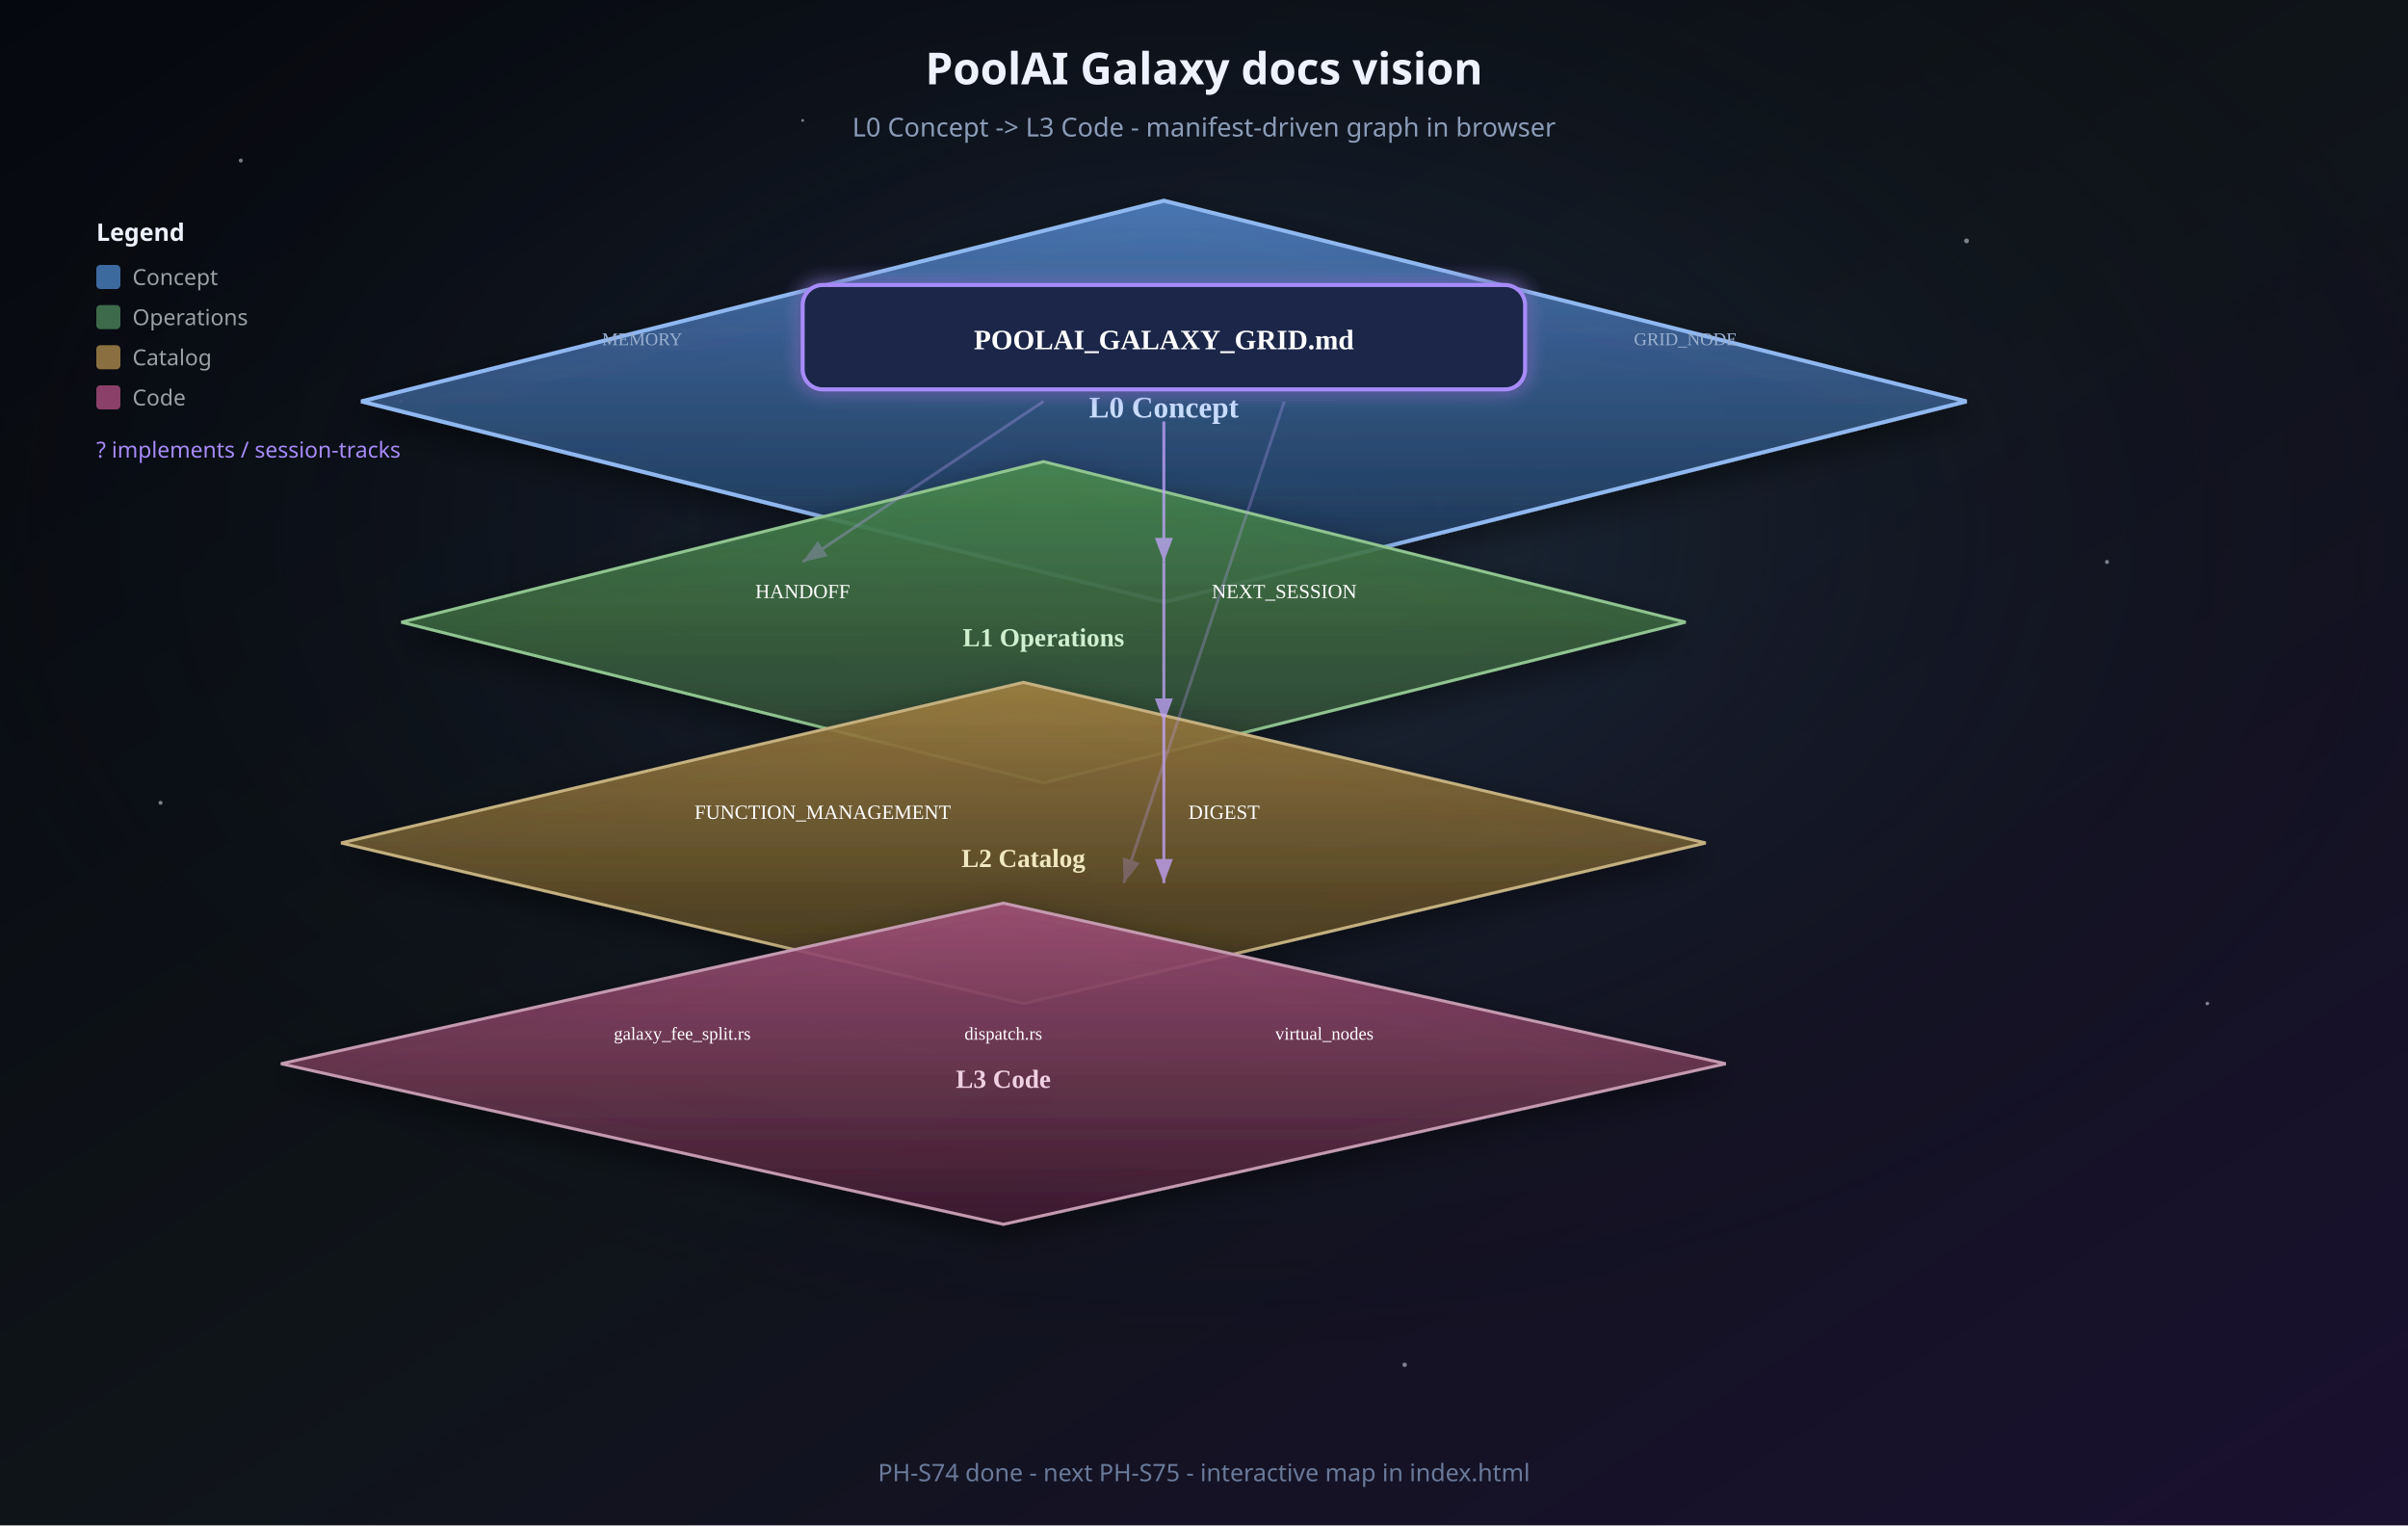
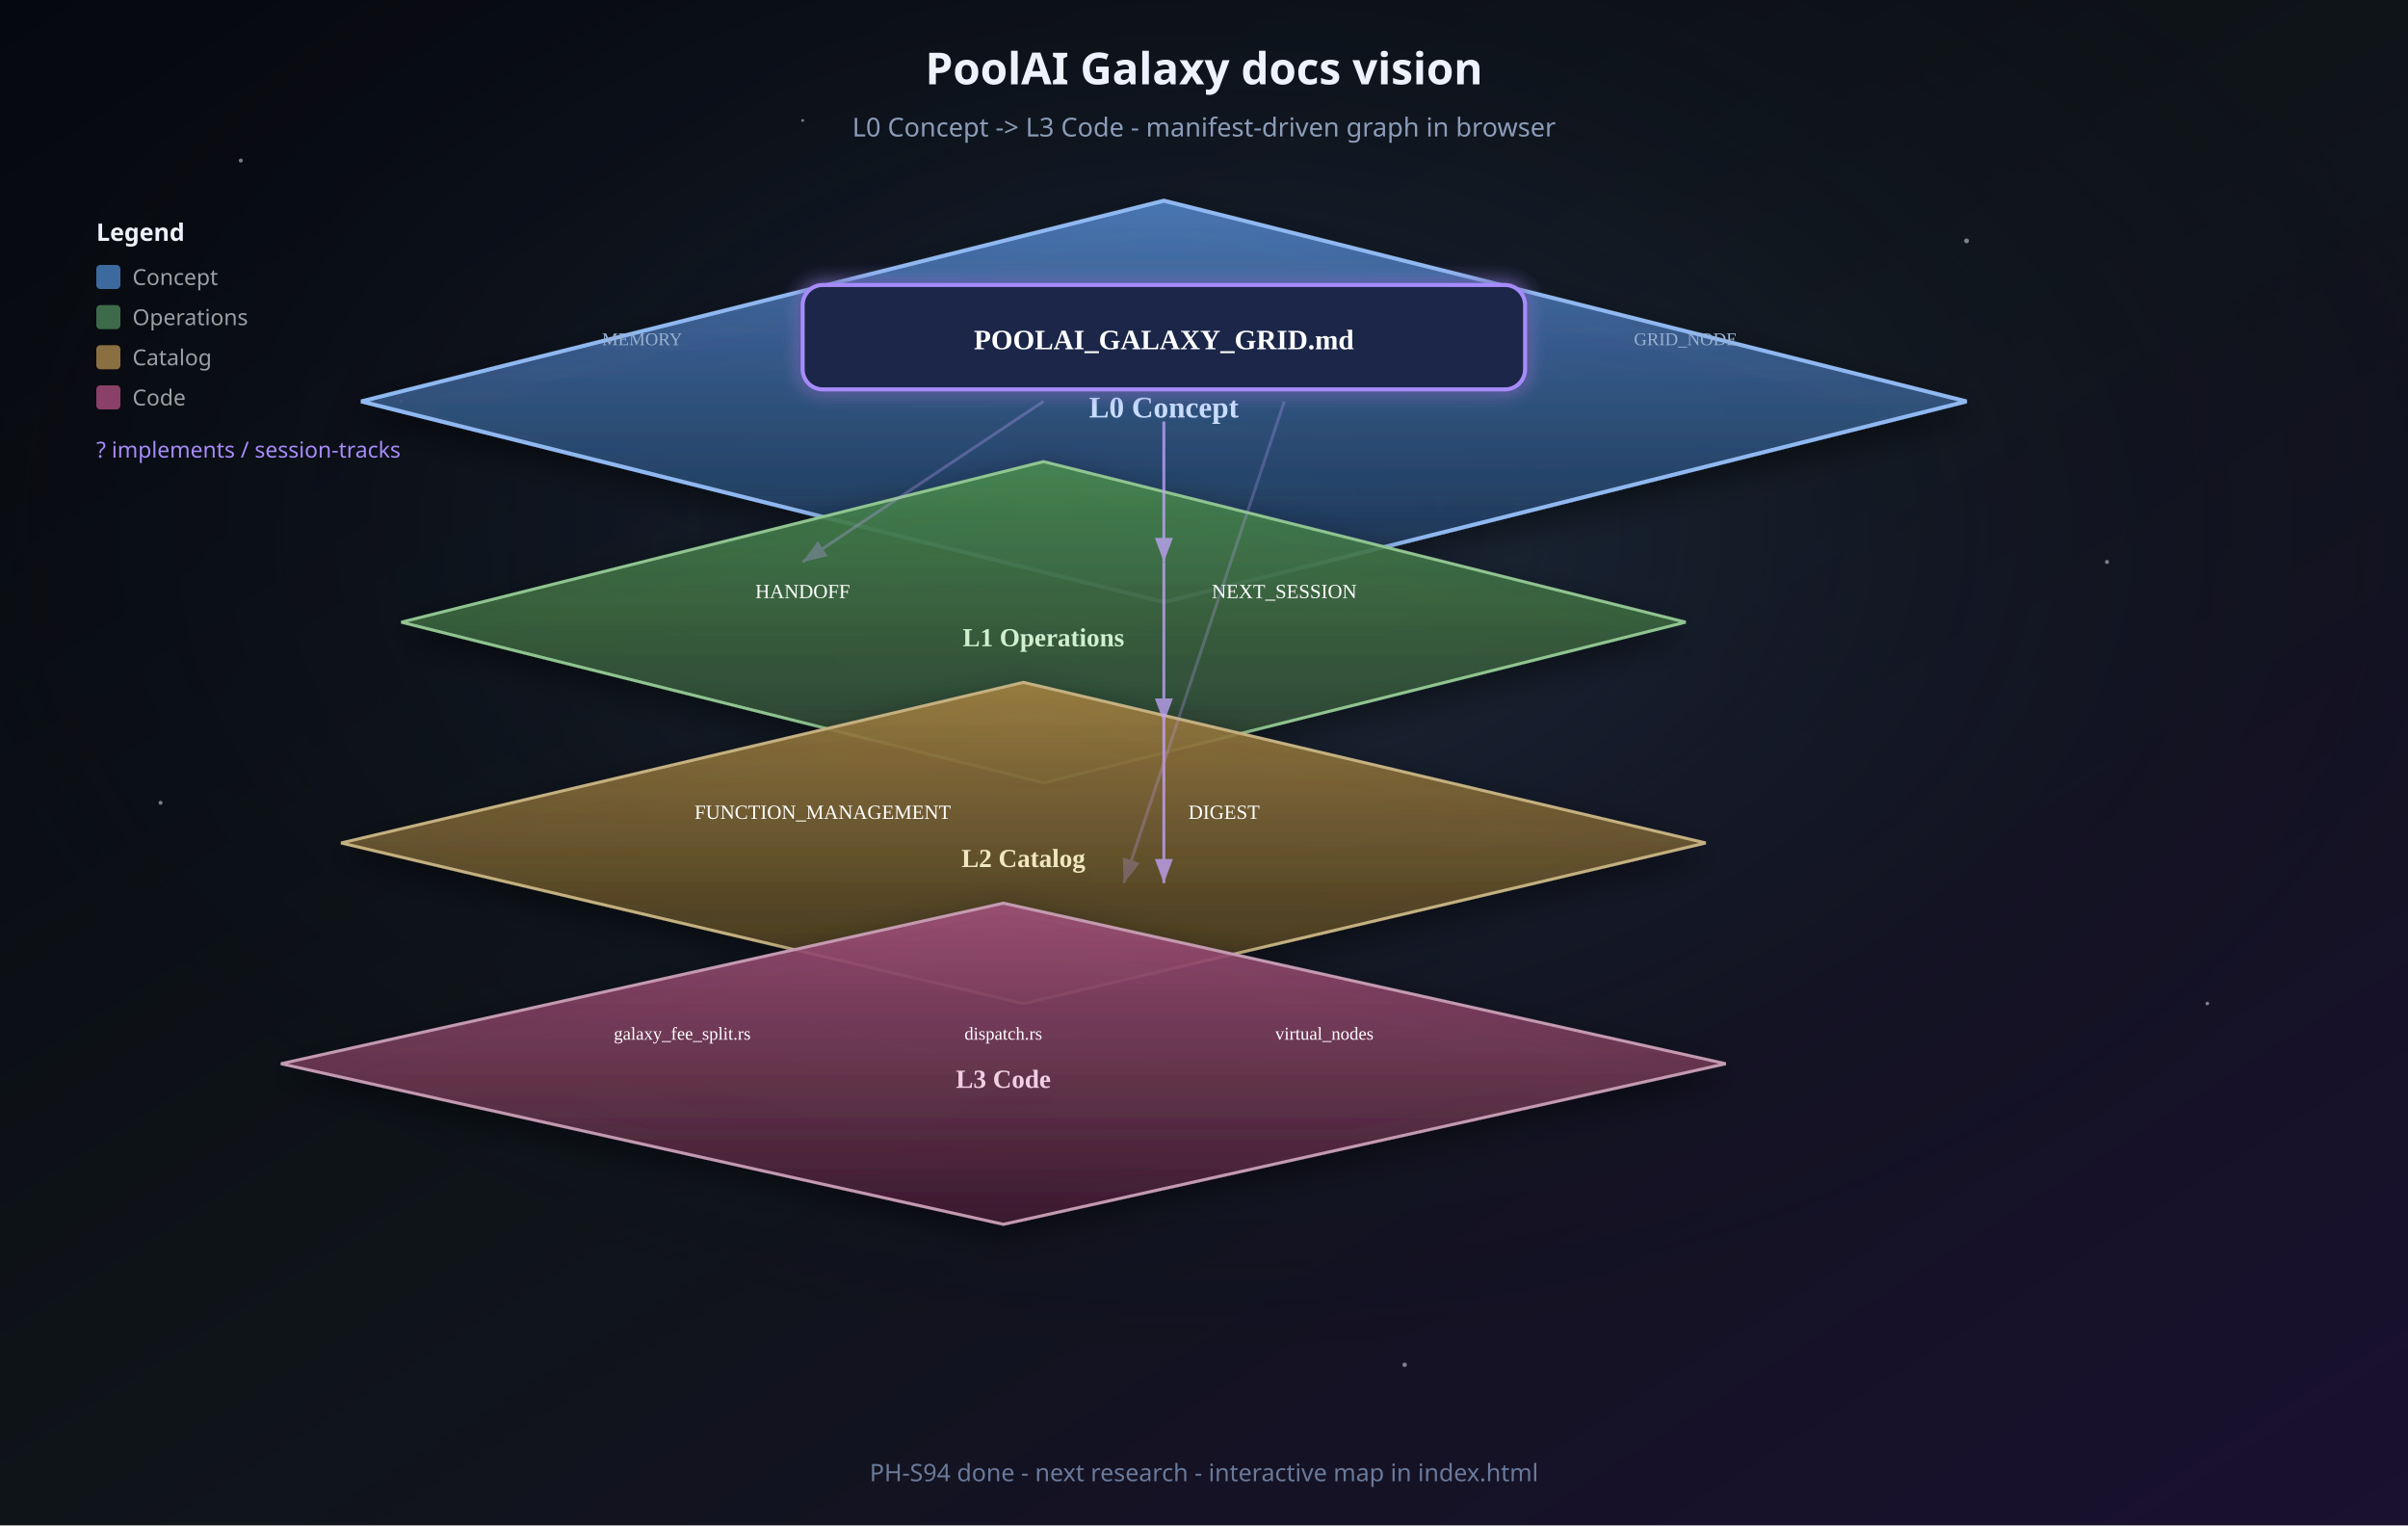
<svg xmlns="http://www.w3.org/2000/svg" viewBox="0 0 1200 760" role="img" aria-labelledby="title desc">
  <defs>
    <linearGradient id="bg" x1="0%" y1="0%" x2="100%" y2="100%">
      <stop offset="0%" stop-color="#06080f" />
      <stop offset="50%" stop-color="#0f1419" />
      <stop offset="100%" stop-color="#1a1030" />
    </linearGradient>
    <radialGradient id="nebula" cx="50%" cy="35%" r="55%">
      <stop offset="0%" stop-color="#3d5a8a" stop-opacity="0.35" />
      <stop offset="100%" stop-color="#06080f" stop-opacity="0" />
    </radialGradient>
    <linearGradient id="planeL0" x1="0%" y1="0%" x2="0%" y2="100%">
      <stop offset="0%" stop-color="#4a7ab8" stop-opacity="0.95" />
      <stop offset="100%" stop-color="#1e3350" stop-opacity="0.85" />
    </linearGradient>
    <linearGradient id="planeL1" x1="0%" y1="0%" x2="0%" y2="100%">
      <stop offset="0%" stop-color="#4a8a50" stop-opacity="0.9" />
      <stop offset="100%" stop-color="#2a4030" stop-opacity="0.85" />
    </linearGradient>
    <linearGradient id="planeL2" x1="0%" y1="0%" x2="0%" y2="100%">
      <stop offset="0%" stop-color="#a08040" stop-opacity="0.9" />
      <stop offset="100%" stop-color="#403520" stop-opacity="0.85" />
    </linearGradient>
    <linearGradient id="planeL3" x1="0%" y1="0%" x2="0%" y2="100%">
      <stop offset="0%" stop-color="#a05078" stop-opacity="0.9" />
      <stop offset="100%" stop-color="#402030" stop-opacity="0.85" />
    </linearGradient>
    <filter id="shadow" x="-30%" y="-30%" width="160%" height="160%">
      <feDropShadow dx="0" dy="6" stdDeviation="8" flood-color="#000" flood-opacity="0.5" />
    </filter>
    <filter id="glow" x="-50%" y="-50%" width="200%" height="200%">
      <feGaussianBlur stdDeviation="4" result="b" />
      <feMerge>
        <feMergeNode in="b" />
        <feMergeNode in="SourceGraphic" />
      </feMerge>
    </filter>
    <marker id="arrow" markerWidth="10" markerHeight="10" refX="8" refY="3" orient="auto">
      <path d="M0,0 L8,3 L0,6 Z" fill="#c4a5ff" />
    </marker>
  </defs>
  <rect width="1200" height="760" fill="url(#bg)" />
  <rect width="1200" height="760" fill="url(#nebula)" />
  <g fill="#e8f0ff" opacity="0.5">
    <circle cx="120" cy="80" r="1" />
    <circle cx="980" cy="120" r="1.2" />
    <circle cx="200" cy="200" r="0.8" />
    <circle cx="1050" cy="280" r="1" />
    <circle cx="80" cy="400" r="1" />
    <circle cx="1100" cy="500" r="0.9" />
    <circle cx="400" cy="60" r="0.7" />
    <circle cx="700" cy="680" r="1.1" />
  </g>
  <text x="600" y="42" text-anchor="middle" fill="#eef2ff" font-family="Segoe UI, system-ui, sans-serif" font-size="22" font-weight="600">PoolAI Galaxy docs vision</text>
  <text x="600" y="68" text-anchor="middle" fill="#8b9cb8" font-family="Segoe UI, system-ui, sans-serif" font-size="13">L0 Concept -&gt; L3 Code - manifest-driven graph in browser</text>
  <g transform="translate(180, 100)" filter="url(#shadow)">
    <path d="M0 100 L400 0 L800 100 L400 200 Z" fill="url(#planeL0)" stroke="#90b8f0" stroke-width="2" />
    <text x="400" y="108" text-anchor="middle" fill="#c8dcff" font-size="15" font-weight="700">L0 Concept</text>
    <g filter="url(#glow)">
      <rect x="220" y="42" width="360" height="52" rx="10" fill="#1a2848" stroke="#a78bfa" stroke-width="2" />
      <text x="400" y="74" text-anchor="middle" fill="#fff" font-size="14" font-weight="700">POOLAI_GALAXY_GRID.md</text>
    </g>
    <text x="140" y="72" text-anchor="middle" fill="#9ab0d0" font-size="9">MEMORY</text>
    <text x="660" y="72" text-anchor="middle" fill="#9ab0d0" font-size="9">GRID_NODE</text>
  </g>
  <g transform="translate(200, 230)" filter="url(#shadow)">
    <path d="M0 80 L320 0 L640 80 L320 160 Z" fill="url(#planeL1)" stroke="#90c490" stroke-width="1.5" />
    <text x="320" y="92" text-anchor="middle" fill="#d0f0d0" font-size="13" font-weight="600">L1 Operations</text>
    <text x="200" y="68" text-anchor="middle" fill="#fff" font-size="10">HANDOFF</text>
    <text x="440" y="68" text-anchor="middle" fill="#fff" font-size="10">NEXT_SESSION</text>
  </g>
  <g transform="translate(170, 340)" filter="url(#shadow)">
    <path d="M0 80 L340 0 L680 80 L340 160 Z" fill="url(#planeL2)" stroke="#c4b080" stroke-width="1.5" />
    <text x="340" y="92" text-anchor="middle" fill="#f0e8c0" font-size="13" font-weight="600">L2 Catalog</text>
    <text x="240" y="68" text-anchor="middle" fill="#fff" font-size="10">FUNCTION_MANAGEMENT</text>
    <text x="440" y="68" text-anchor="middle" fill="#fff" font-size="10">DIGEST</text>
  </g>
  <g transform="translate(140, 450)" filter="url(#shadow)">
    <path d="M0 80 L360 0 L720 80 L360 160 Z" fill="url(#planeL3)" stroke="#c49ab0" stroke-width="1.5" />
    <text x="360" y="92" text-anchor="middle" fill="#f0d0e0" font-size="13" font-weight="600">L3 Code</text>
    <text x="200" y="68" text-anchor="middle" fill="#fff" font-size="9">galaxy_fee_split.rs</text>
    <text x="360" y="68" text-anchor="middle" fill="#fff" font-size="9">dispatch.rs</text>
    <text x="520" y="68" text-anchor="middle" fill="#fff" font-size="9">virtual_nodes</text>
  </g>
  <g fill="none" stroke="#c4a5ff" stroke-width="1.5" marker-end="url(#arrow)" opacity="0.75">
    <path d="M580 210 L580 280" />
    <path d="M580 280 L580 360" />
    <path d="M580 360 L580 440" />
    <path d="M520 200 L400 280" opacity="0.4" />
    <path d="M640 200 L560 440" opacity="0.35" />
  </g>
  <g transform="translate(48, 120)" font-family="Segoe UI, system-ui, sans-serif" font-size="11">
    <text x="0" y="0" fill="#eef2ff" font-weight="600" font-size="12">Legend</text>
    <rect x="0" y="12" width="12" height="12" rx="2" fill="#3d6a9e" />
    <text x="18" y="22" fill="#9aa0a6">Concept</text>
    <rect x="0" y="32" width="12" height="12" rx="2" fill="#3d6a4a" />
    <text x="18" y="42" fill="#9aa0a6">Operations</text>
    <rect x="0" y="52" width="12" height="12" rx="2" fill="#8a7040" />
    <text x="18" y="62" fill="#9aa0a6">Catalog</text>
    <rect x="0" y="72" width="12" height="12" rx="2" fill="#8a4068" />
    <text x="18" y="82" fill="#9aa0a6">Code</text>
    <text x="0" y="108" fill="#a78bfa">? implements / session-tracks</text>
  </g>
-   <text x="600" y="738" text-anchor="middle" fill="#6a7a9a" font-family="Segoe UI, system-ui, sans-serif" font-size="12">PH-S74 done - next PH-S75 - interactive map in index.html</text>
+   <text x="600" y="738" text-anchor="middle" fill="#6a7a9a" font-family="Segoe UI, system-ui, sans-serif" font-size="12">PH-S94 done - next research - interactive map in index.html</text>
</svg>
